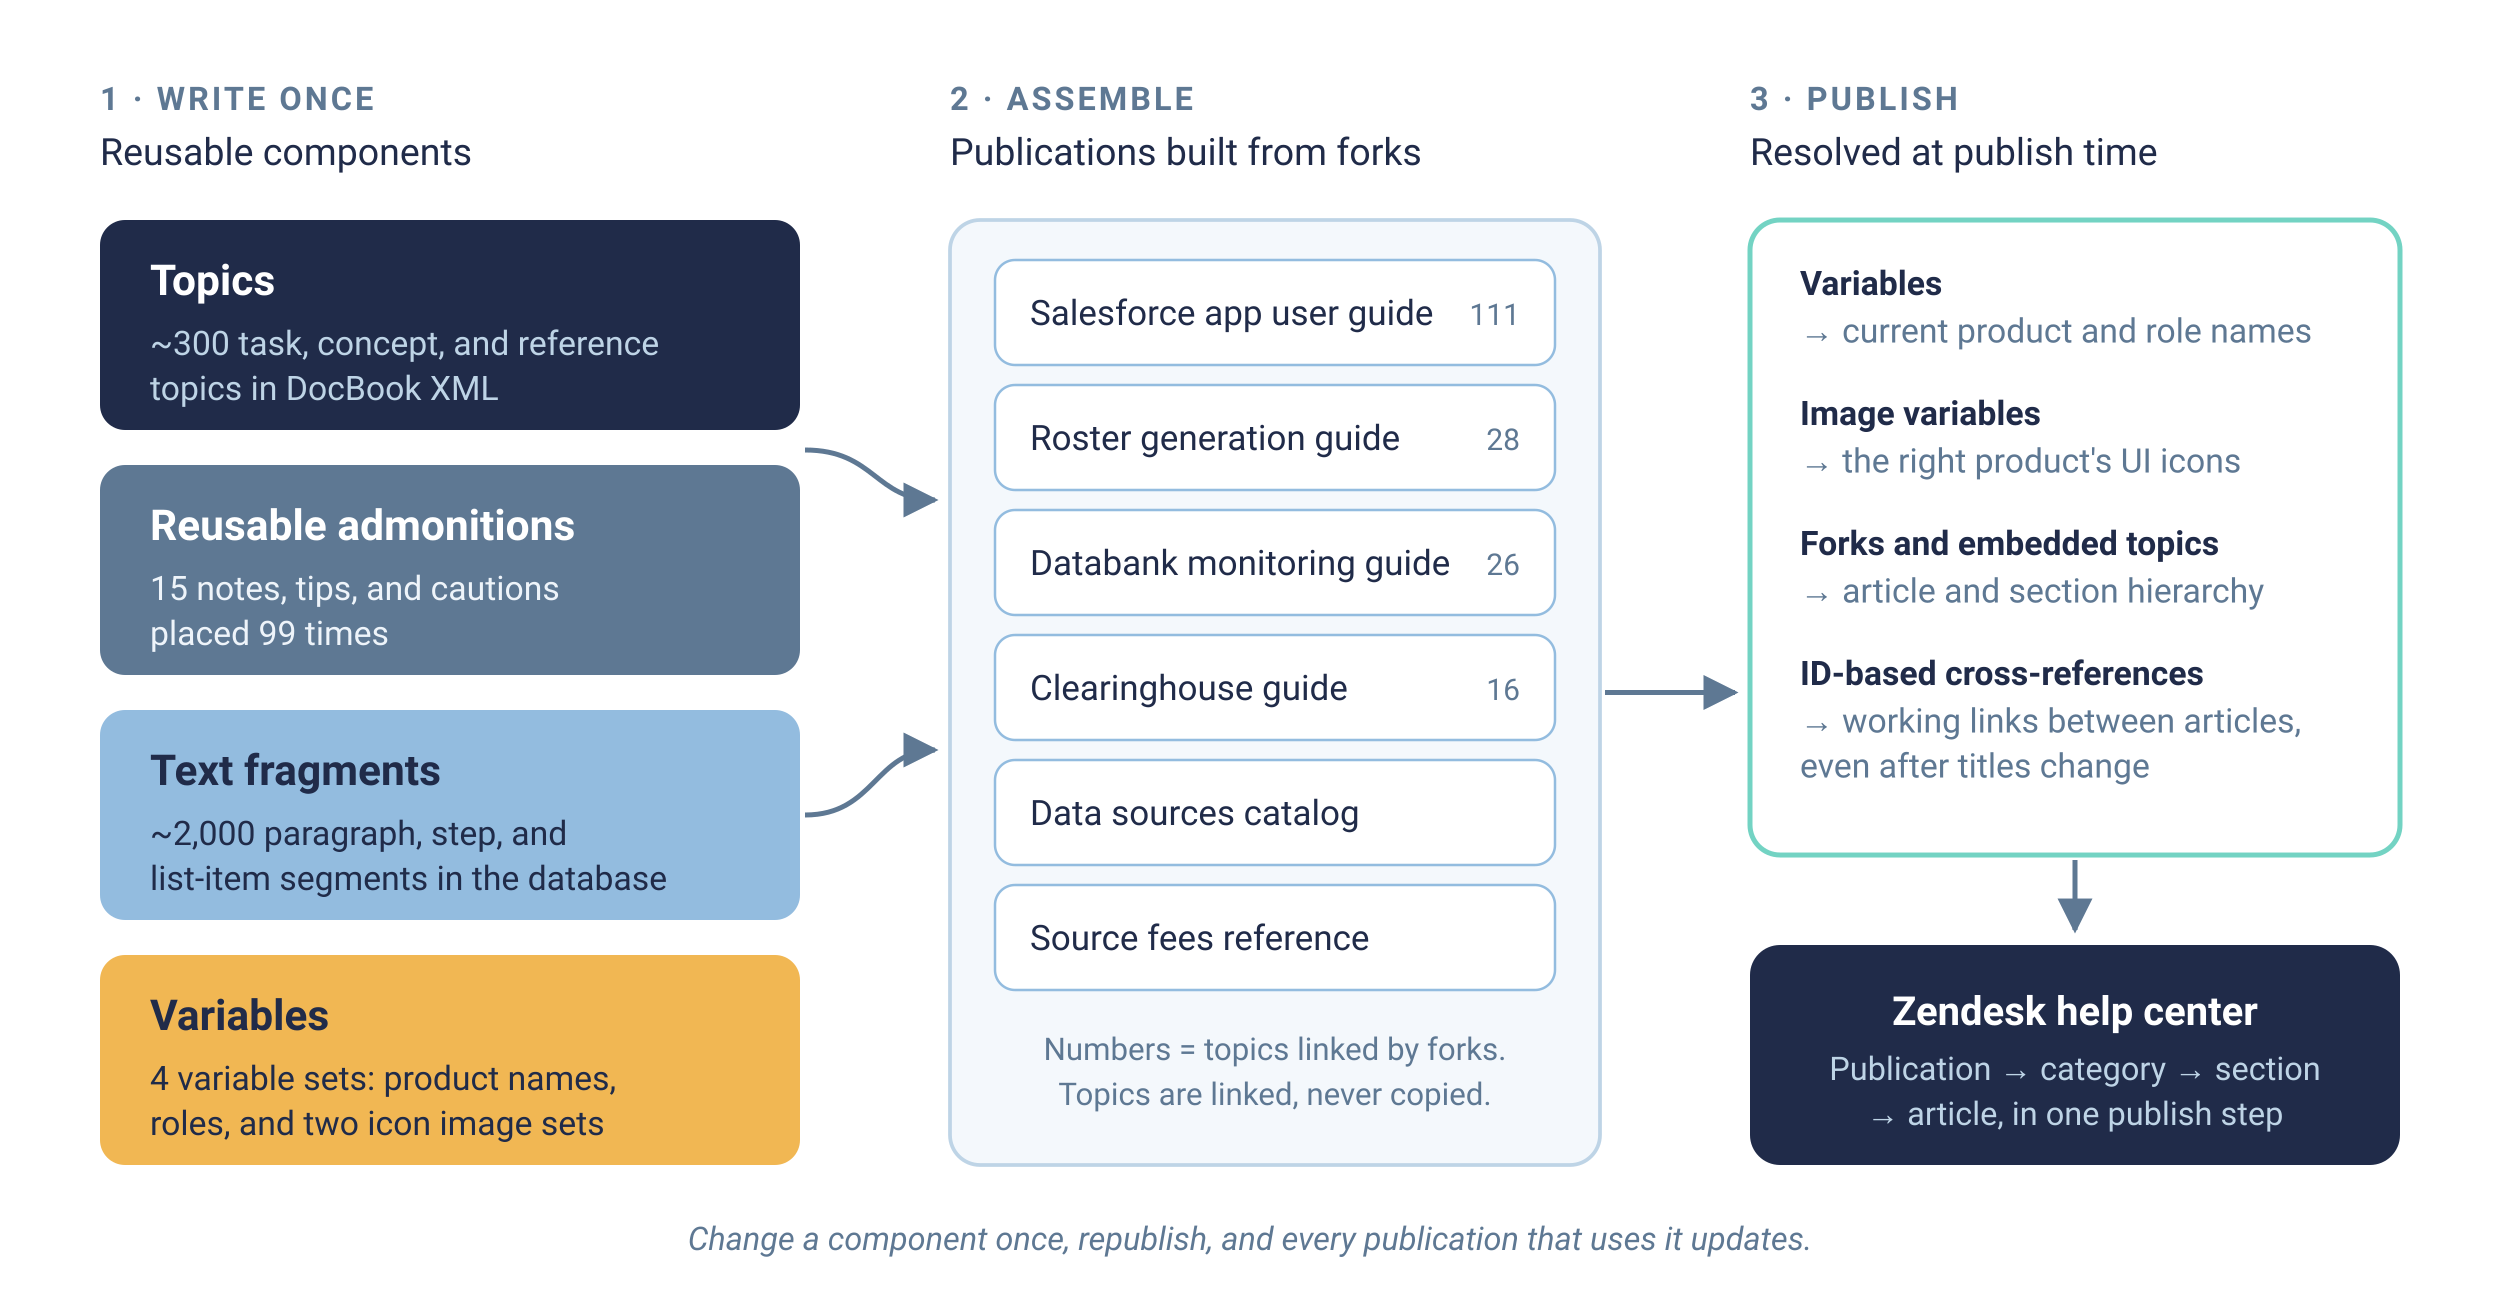
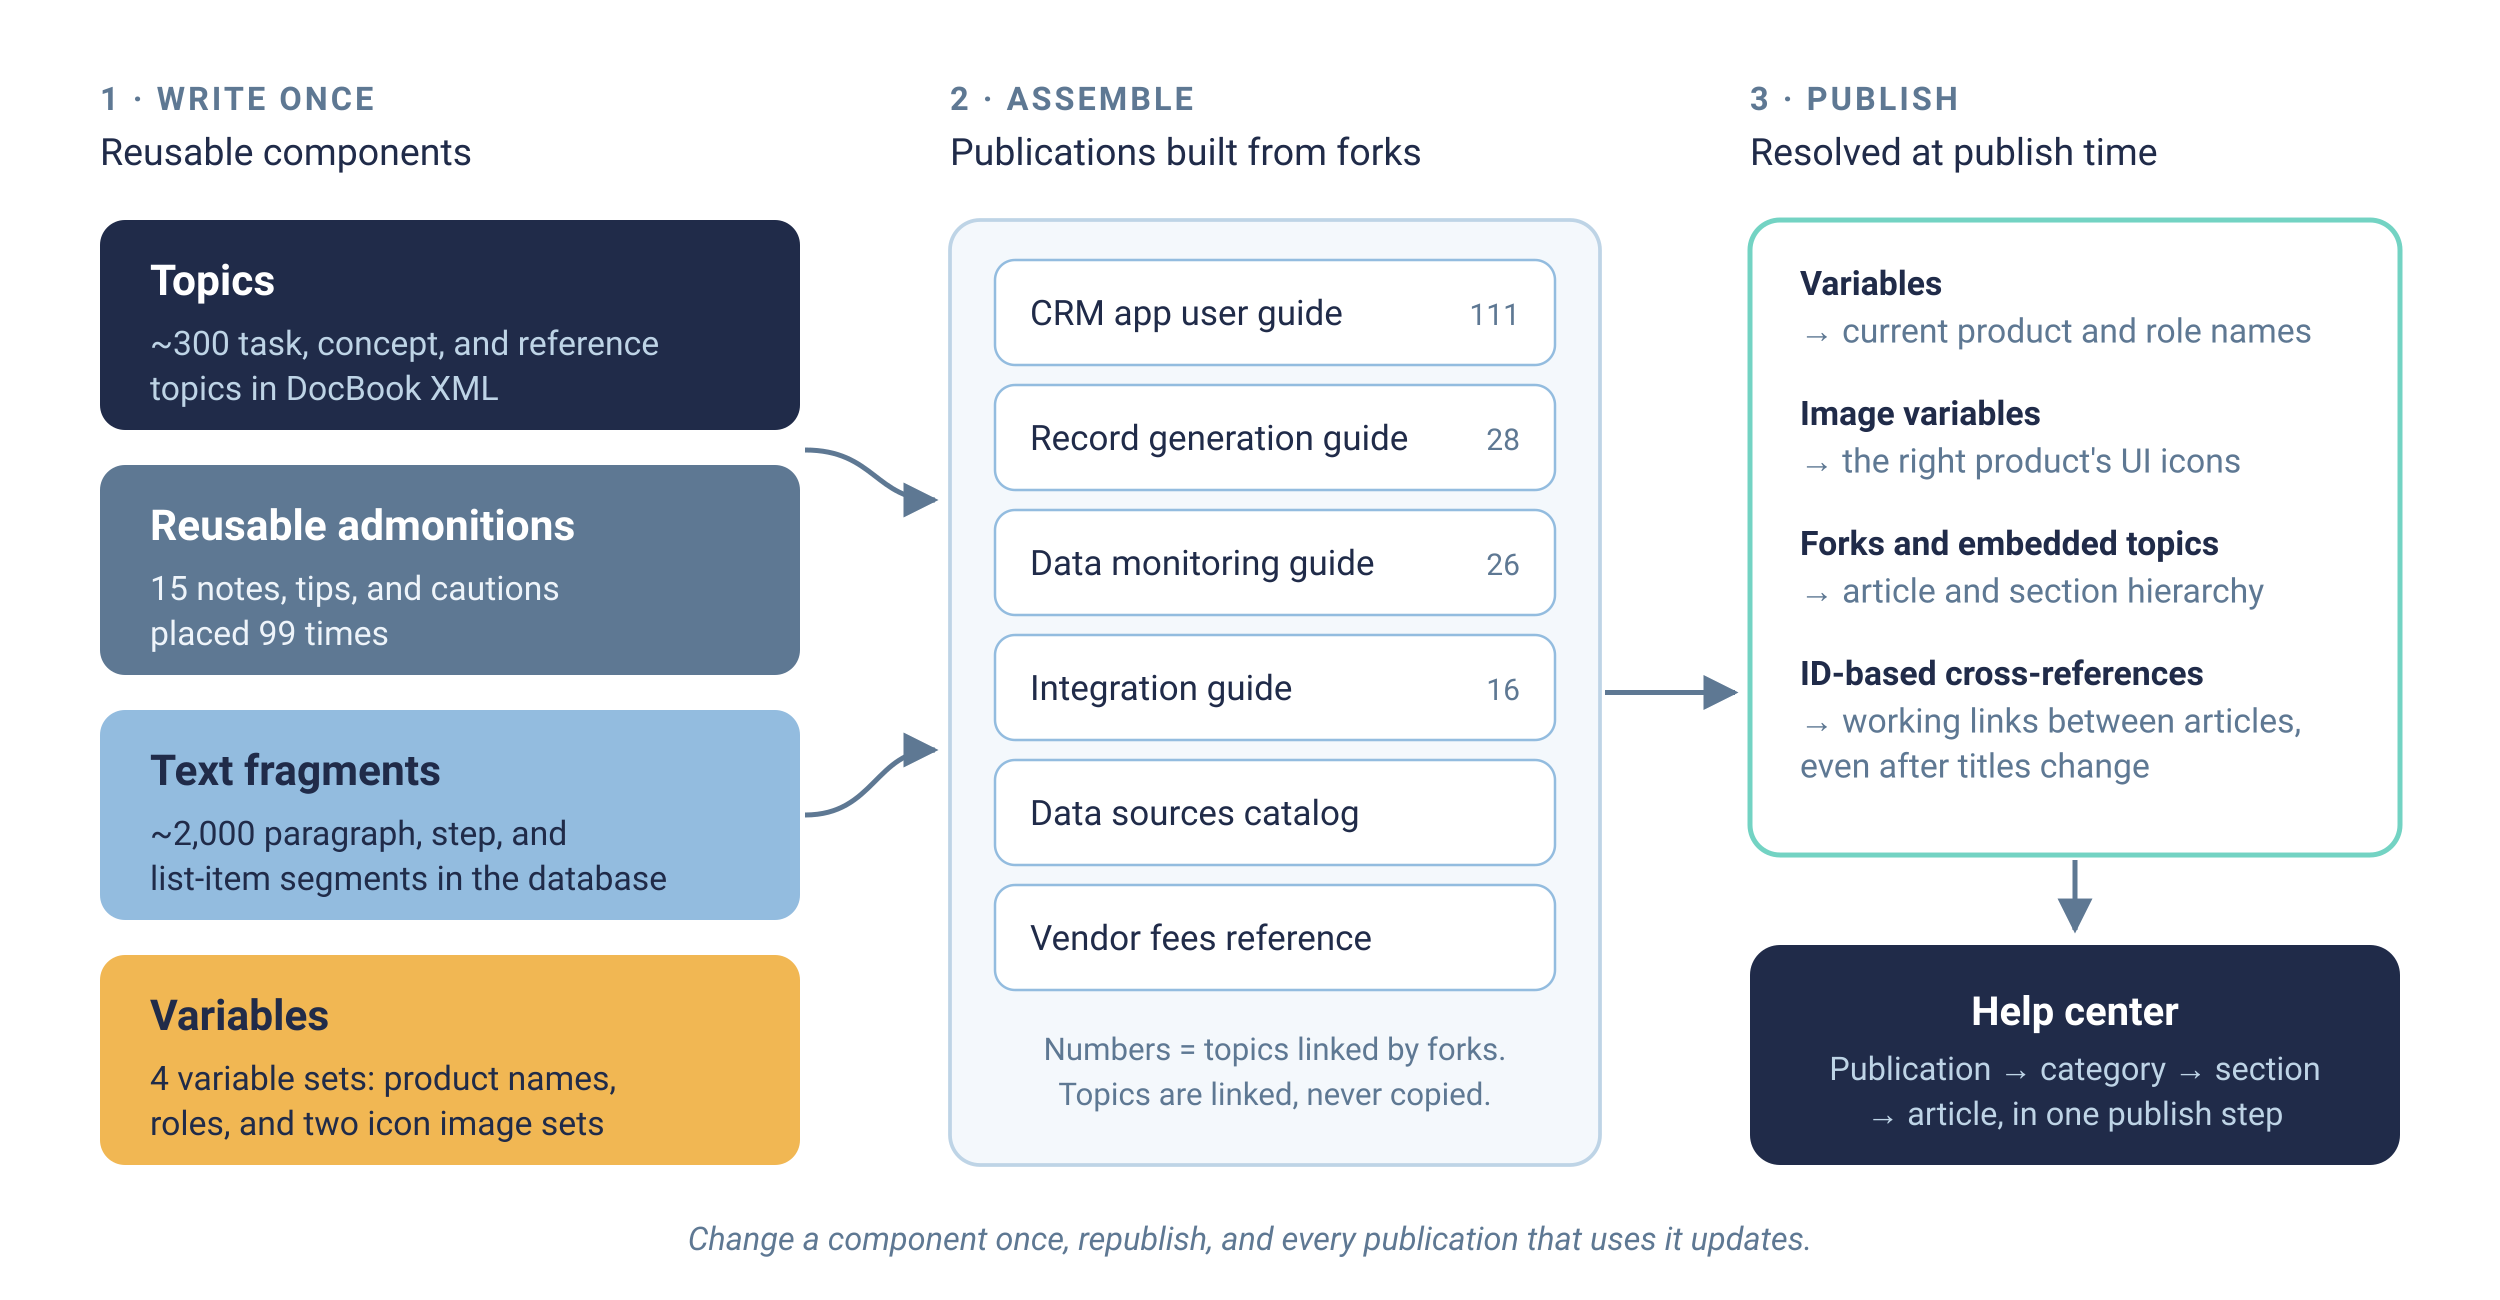
<svg xmlns="http://www.w3.org/2000/svg" viewBox="0 0 1000 520" width="1000" height="520" font-family="Roboto, 'Segoe UI', Arial, sans-serif">
  <defs>
    <marker id="arr" viewBox="0 0 10 10" refX="9" refY="5" markerWidth="7" markerHeight="7" orient="auto-start-reverse">
      <path d="M0,0 L10,5 L0,10 z" fill="#5e7893" />
    </marker>
  </defs>
  <rect x="0" y="0" width="1000" height="520" fill="#ffffff" />
  <text x="40" y="44" font-size="13" font-weight="700" fill="#5e7893" letter-spacing="1.2">1 · WRITE ONCE</text>
  <text x="380" y="44" font-size="13" font-weight="700" fill="#5e7893" letter-spacing="1.2">2 · ASSEMBLE</text>
  <text x="700" y="44" font-size="13" font-weight="700" fill="#5e7893" letter-spacing="1.2">3 · PUBLISH</text>
  <text x="40" y="66" font-size="15" fill="#202b49">Reusable components</text>
  <text x="380" y="66" font-size="15" fill="#202b49">Publications built from forks</text>
  <text x="700" y="66" font-size="15" fill="#202b49">Resolved at publish time</text>
  <g>
    <rect x="40" y="88" width="280" height="84" rx="10" fill="#202b49" />
    <text x="60" y="118" font-size="17" font-weight="600" fill="#ffffff">Topics</text>
    <text x="60" y="142" font-size="13.5" fill="#bed4e6">~300 task, concept, and reference</text>
    <text x="60" y="160" font-size="13.5" fill="#bed4e6">topics in DocBook XML</text>
    <rect x="40" y="186" width="280" height="84" rx="10" fill="#5e7893" />
    <text x="60" y="216" font-size="17" font-weight="600" fill="#ffffff">Reusable admonitions</text>
    <text x="60" y="240" font-size="13.5" fill="#eef4fa">15 notes, tips, and cautions</text>
    <text x="60" y="258" font-size="13.5" fill="#eef4fa">placed 99 times</text>
    <rect x="40" y="284" width="280" height="84" rx="10" fill="#93bcdf" />
    <text x="60" y="314" font-size="17" font-weight="600" fill="#202b49">Text fragments</text>
    <text x="60" y="338" font-size="13.5" fill="#202b49">~2,000 paragraph, step, and</text>
    <text x="60" y="356" font-size="13.5" fill="#202b49">list-item segments in the database</text>
    <rect x="40" y="382" width="280" height="84" rx="10" fill="#f1b753" />
    <text x="60" y="412" font-size="17" font-weight="600" fill="#202b49">Variables</text>
    <text x="60" y="436" font-size="13.5" fill="#202b49">4 variable sets: product names,</text>
    <text x="60" y="454" font-size="13.5" fill="#202b49">roles, and two icon image sets</text>
  </g>
  <path d="M322 180 C 350 180, 350 200, 374 200" fill="none" stroke="#5e7893" stroke-width="2" marker-end="url(#arr)" />
  <path d="M322 326 C 350 326, 350 300, 374 300" fill="none" stroke="#5e7893" stroke-width="2" marker-end="url(#arr)" />
  <rect x="380" y="88" width="260" height="378" rx="12" fill="#f4f8fc" stroke="#bed4e6" stroke-width="1.5" />
  <g font-size="14" fill="#202b49">
    <rect x="398" y="104" width="224" height="42" rx="8" fill="#ffffff" stroke="#93bcdf" />
-     <text x="412" y="130">Salesforce app user guide</text>
+     <text x="412" y="130">CRM app user guide</text>
    <text x="608" y="130" text-anchor="end" font-size="12" fill="#5e7893">111</text>
    <rect x="398" y="154" width="224" height="42" rx="8" fill="#ffffff" stroke="#93bcdf" />
-     <text x="412" y="180">Roster generation guide</text>
+     <text x="412" y="180">Record generation guide</text>
    <text x="608" y="180" text-anchor="end" font-size="12" fill="#5e7893">28</text>
    <rect x="398" y="204" width="224" height="42" rx="8" fill="#ffffff" stroke="#93bcdf" />
-     <text x="412" y="230">Databank monitoring guide</text>
+     <text x="412" y="230">Data monitoring guide</text>
    <text x="608" y="230" text-anchor="end" font-size="12" fill="#5e7893">26</text>
    <rect x="398" y="254" width="224" height="42" rx="8" fill="#ffffff" stroke="#93bcdf" />
-     <text x="412" y="280">Clearinghouse guide</text>
+     <text x="412" y="280">Integration guide</text>
    <text x="608" y="280" text-anchor="end" font-size="12" fill="#5e7893">16</text>
    <rect x="398" y="304" width="224" height="42" rx="8" fill="#ffffff" stroke="#93bcdf" />
    <text x="412" y="330">Data sources catalog</text>
    <rect x="398" y="354" width="224" height="42" rx="8" fill="#ffffff" stroke="#93bcdf" />
-     <text x="412" y="380">Source fees reference</text>
+     <text x="412" y="380">Vendor fees reference</text>
  </g>
  <text x="510" y="424" font-size="12.5" fill="#5e7893" text-anchor="middle">Numbers = topics linked by forks.</text>
  <text x="510" y="442" font-size="12.5" fill="#5e7893" text-anchor="middle">Topics are linked, never copied.</text>
  <path d="M642 277 L 694 277" fill="none" stroke="#5e7893" stroke-width="2" marker-end="url(#arr)" />
  <g>
    <rect x="700" y="88" width="260" height="254" rx="12" fill="#ffffff" stroke="#73d3c3" stroke-width="2" />
    <g font-size="13.5">
      <text x="720" y="118" font-weight="600" fill="#202b49">Variables</text>
      <text x="720" y="137" fill="#5e7893">→ current product and role names</text>
      <text x="720" y="170" font-weight="600" fill="#202b49">Image variables</text>
      <text x="720" y="189" fill="#5e7893">→ the right product's UI icons</text>
      <text x="720" y="222" font-weight="600" fill="#202b49">Forks and embedded topics</text>
      <text x="720" y="241" fill="#5e7893">→ article and section hierarchy</text>
      <text x="720" y="274" font-weight="600" fill="#202b49">ID-based cross-references</text>
      <text x="720" y="293" fill="#5e7893">→ working links between articles,</text>
      <text x="720" y="311" fill="#5e7893">   even after titles change</text>
    </g>
    <path d="M830 344 L 830 372" fill="none" stroke="#5e7893" stroke-width="2" marker-end="url(#arr)" />
    <rect x="700" y="378" width="260" height="88" rx="12" fill="#202b49" />
-     <text x="830" y="410" font-size="16" font-weight="600" fill="#ffffff" text-anchor="middle">Zendesk help center</text>
+     <text x="830" y="410" font-size="16" font-weight="600" fill="#ffffff" text-anchor="middle">Help center</text>
    <text x="830" y="432" font-size="13" fill="#bed4e6" text-anchor="middle">Publication → category → section</text>
    <text x="830" y="450" font-size="13" fill="#bed4e6" text-anchor="middle">→ article, in one publish step</text>
  </g>
  <text x="500" y="500" font-size="13" fill="#5e7893" text-anchor="middle" font-style="italic">Change a component once, republish, and every publication that uses it updates.</text>
</svg>
